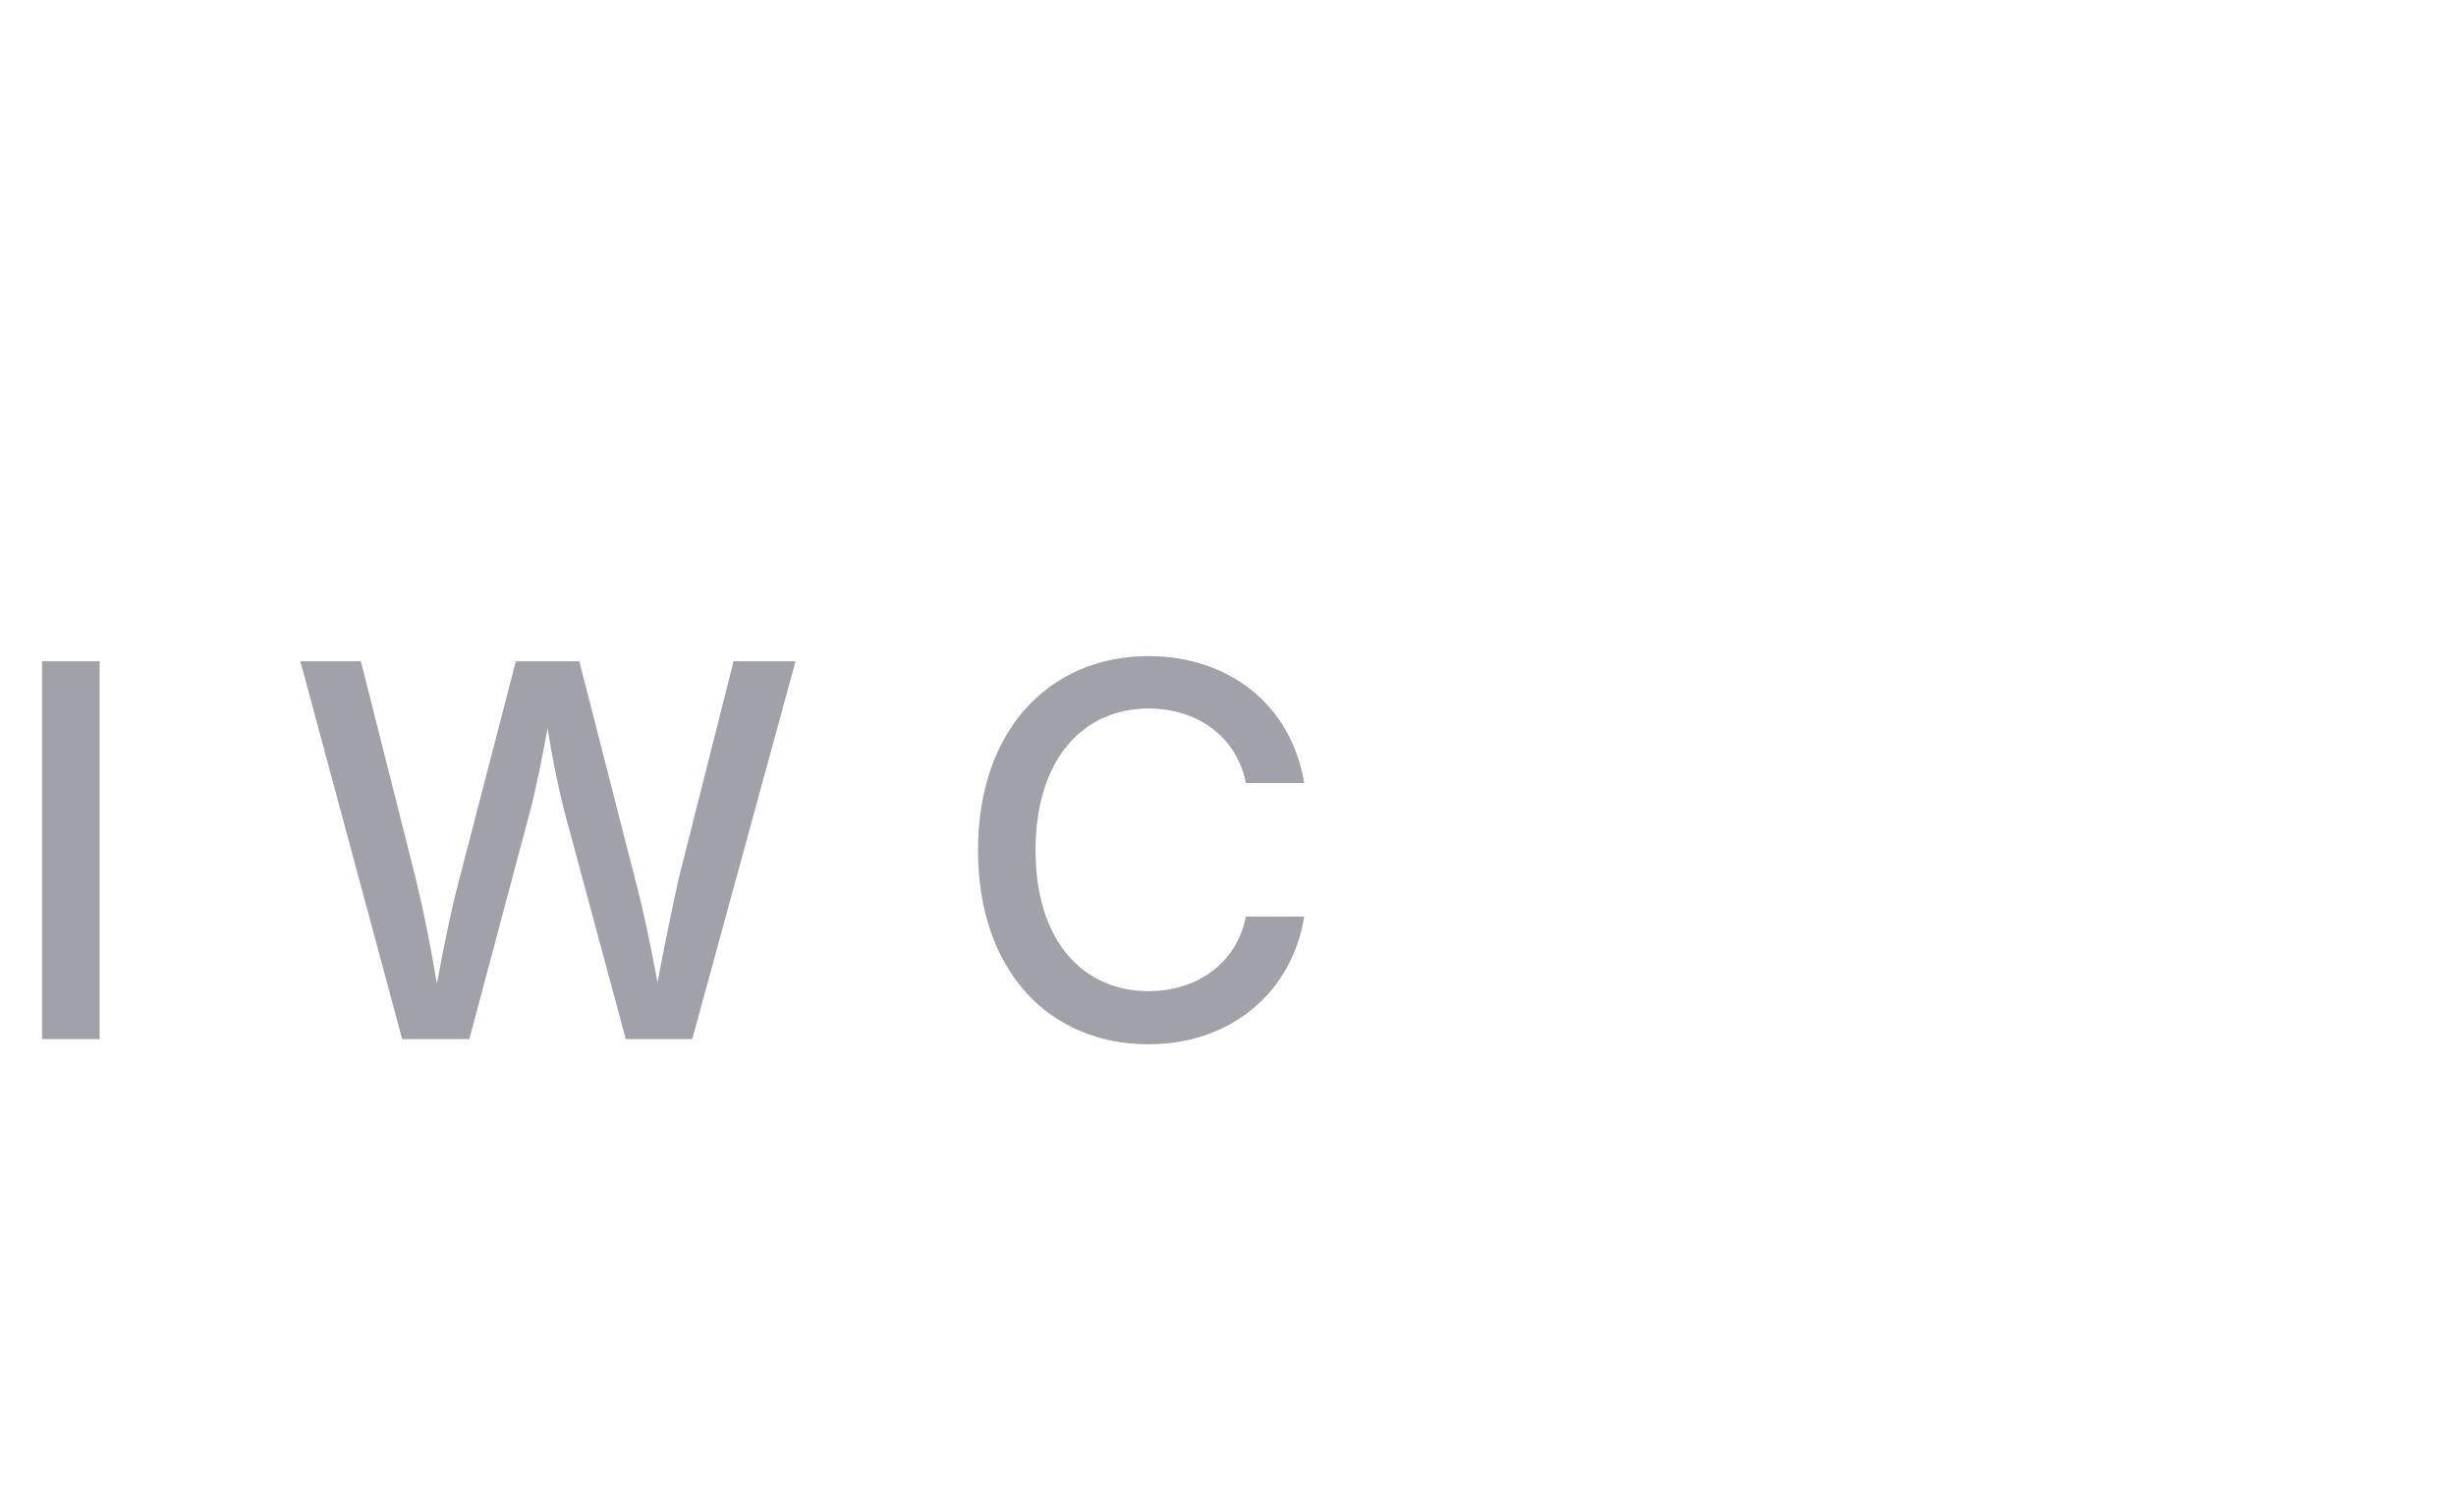
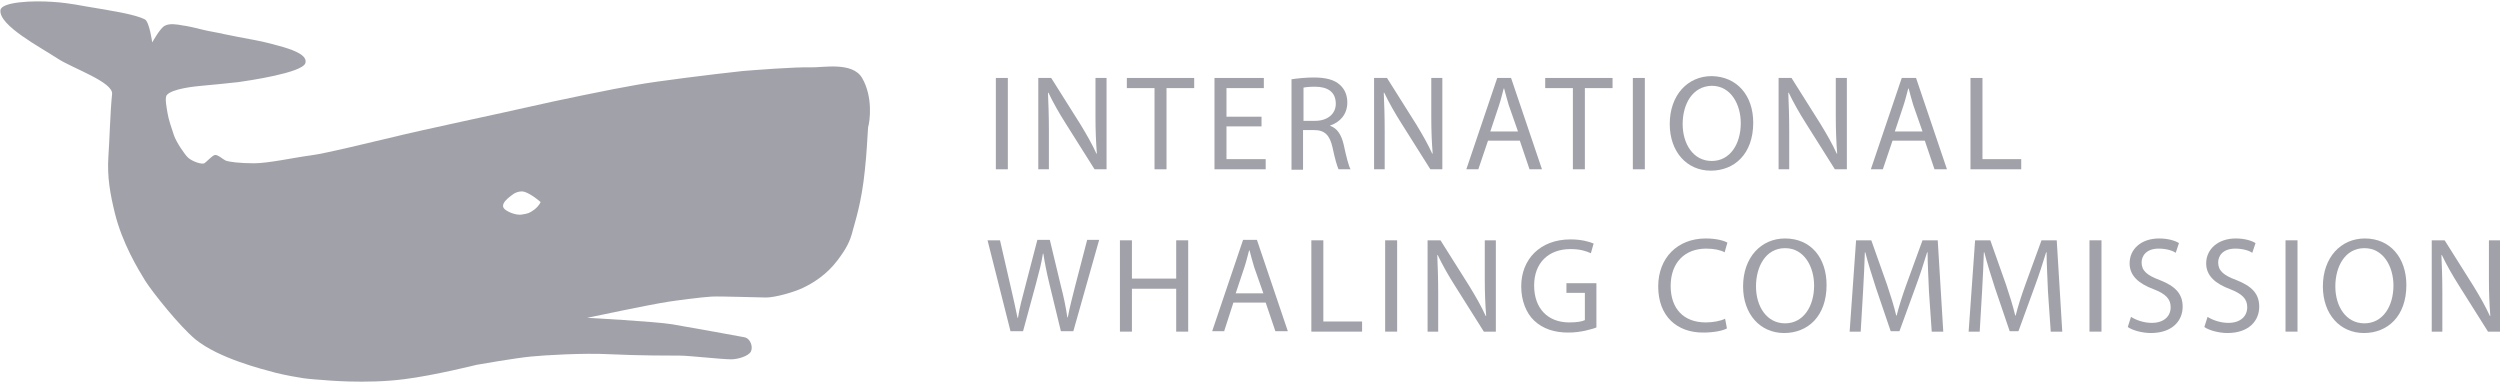
- <svg xmlns="http://www.w3.org/2000/svg" viewBox="0 0 52 32" role="img" aria-label="IWC">
-   <text x="0" y="22" fill="#a1a1aa" font-family="system-ui, -apple-system, sans-serif" font-size="11" font-weight="500" letter-spacing="0.28em">IWC</text>
+ <svg xmlns="http://www.w3.org/2000/svg" fill="#a1a1aa" role="img" aria-label="IWC" id="Layer_1" x="0px" y="0px" viewBox="0 0 542 82.9" style="enable-background:new 0 0 542 82.9;" xml:space="preserve">
+   <g>
+     <rect x="215.9" y="16.9" width="2.6" height="19.8" />
+     <g>
+       <path d="M225.1,36.7V16.9h2.8l6.3,10c1.4,2.3,2.6,4.4,3.5,6.4l0.1,0c-0.2-2.6-0.3-5-0.3-8.1v-8.3h2.4v19.8h-2.6    l-6.3-10c-1.4-2.2-2.7-4.5-3.7-6.6l-0.1,0c0.1,2.5,0.2,4.9,0.2,8.2v8.4H225.1z" />
+     </g>
+     <polygon points="250.3,19.1 244.3,19.1 244.3,16.9 258.9,16.9 258.9,19.1 252.9,19.1 252.9,36.7 250.3,36.7  " />
+     <polygon points="273.5,27.4 265.9,27.4 265.9,34.5 274.4,34.5 274.4,36.7 263.3,36.7 263.3,16.9 274,16.9 274,19.1    265.9,19.1 265.9,25.3 273.5,25.3  " />
+     <g>
+       <path d="M282.5,26.2h2.6c2.7,0,4.5-1.5,4.5-3.7c0-2.6-1.8-3.7-4.5-3.7c-1.2,0-2.1,0.1-2.5,0.2V26.2z M279.9,17.2    c1.3-0.2,3.2-0.4,4.9-0.4c2.7,0,4.5,0.5,5.7,1.6c1,0.9,1.6,2.2,1.6,3.8c0,2.6-1.6,4.3-3.7,5v0.1c1.5,0.5,2.4,1.9,2.9,4    c0.6,2.8,1.1,4.7,1.5,5.4h-2.6c-0.3-0.6-0.8-2.3-1.3-4.7c-0.6-2.7-1.7-3.8-4-3.8h-2.4v8.6h-2.5V17.2z" />
+       <path d="M297.9,36.7V16.9h2.8l6.3,10c1.4,2.3,2.6,4.4,3.5,6.4l0.1,0c-0.2-2.6-0.3-5-0.3-8.1v-8.3h2.4v19.8h-2.6    l-6.3-10c-1.4-2.2-2.7-4.5-3.7-6.6l-0.1,0c0.1,2.5,0.2,4.9,0.2,8.2v8.4H297.9z" />
+       <path d="M329.1,28.5l-2-5.7c-0.4-1.3-0.7-2.5-1-3.6h-0.1c-0.3,1.1-0.6,2.4-1,3.6l-1.9,5.7H329.1z M322.6,30.5    l-2.1,6.2h-2.6l6.7-19.8h3l6.7,19.8h-2.7l-2.1-6.2H322.6z" />
+     </g>
+     <polygon points="341,19.1 335,19.1 335,16.9 349.6,16.9 349.6,19.1 343.6,19.1 343.6,36.7 341,36.7  " />
+     <rect x="354" y="16.9" width="2.6" height="19.8" />
+     <g>
+       <path d="M364.8,26.9c0,4.3,2.3,8,6.3,8c4,0,6.3-3.7,6.3-8.2c0-4-2.1-8.1-6.3-8.1C366.9,18.7,364.8,22.6,364.8,26.9     M380.1,26.6c0,6.8-4.1,10.4-9.2,10.4c-5.2,0-8.9-4.1-8.9-10.1c0-6.3,3.9-10.4,9.1-10.4C376.6,16.6,380.1,20.7,380.1,26.6" />
+       <path d="M385.6,36.7V16.9h2.8l6.3,10c1.4,2.3,2.6,4.4,3.5,6.4l0.1,0c-0.2-2.6-0.3-5-0.3-8.1v-8.3h2.4v19.8h-2.6    l-6.3-10c-1.4-2.2-2.7-4.5-3.7-6.6l-0.1,0c0.1,2.5,0.2,4.9,0.2,8.2v8.4H385.6z" />
+       <path d="M416.8,28.5l-2-5.7c-0.4-1.3-0.7-2.5-1-3.6h-0.1c-0.3,1.1-0.6,2.4-1,3.6l-1.9,5.7H416.8z M410.3,30.5    l-2.1,6.2h-2.6l6.7-19.8h3.1l6.7,19.8h-2.7l-2.1-6.2H410.3z" />
+     </g>
+     <polygon points="427.2,16.9 429.8,16.9 429.8,34.5 438.2,34.5 438.2,36.7 427.2,36.7  " />
+     <g>
+       <path d="M219.1,71.9l-5-19.8h2.7l2.3,10c0.6,2.5,1.1,4.9,1.5,6.8h0.1c0.3-2,0.9-4.3,1.6-6.9l2.6-10h2.7l2.4,10    c0.6,2.3,1.1,4.7,1.4,6.8h0.1c0.4-2.2,1-4.4,1.6-6.8l2.6-10h2.6l-5.6,19.8H230l-2.5-10.3c-0.6-2.5-1-4.5-1.3-6.5h-0.1    c-0.3,2-0.8,3.9-1.5,6.5l-2.8,10.3H219.1z" />
+     </g>
+     <polygon points="245.4,52.1 245.4,60.4 255,60.4 255,52.1 257.6,52.1 257.6,71.9 255,71.9 255,62.6 245.4,62.6    245.4,71.9 242.8,71.9 242.8,52.1  " />
+     <g>
+       <path d="M273.9,63.6l-2-5.7c-0.4-1.3-0.7-2.5-1-3.6h-0.1c-0.3,1.1-0.6,2.4-1,3.6l-1.9,5.7H273.9z M267.4,65.6l-2,6.2    h-2.6l6.7-19.8h3l6.7,19.8h-2.7l-2.1-6.2H267.4z" />
+     </g>
+     <polygon points="284.3,52.1 286.9,52.1 286.9,69.7 295.3,69.7 295.3,71.9 284.3,71.9  " />
+     <rect x="300.3" y="52.1" width="2.6" height="19.8" />
+     <g>
+       <path d="M309.5,71.9V52.1h2.8l6.3,10c1.4,2.3,2.6,4.4,3.5,6.4l0.1,0c-0.2-2.6-0.3-5-0.3-8.1v-8.3h2.4v19.8h-2.6    l-6.3-10c-1.4-2.2-2.7-4.5-3.7-6.6l-0.1,0c0.1,2.5,0.2,4.9,0.2,8.2v8.4H309.5z" />
+       <path d="M346.1,71c-1.1,0.4-3.4,1.1-6.1,1.1c-3,0-5.5-0.8-7.4-2.6c-1.7-1.6-2.8-4.3-2.8-7.4c0-5.9,4.1-10.2,10.7-10.2    c2.3,0,4.1,0.5,5,0.9l-0.6,2.1c-1.1-0.5-2.4-0.9-4.4-0.9c-4.8,0-7.9,3-7.9,7.9c0,5,3,8,7.6,8c1.7,0,2.8-0.2,3.4-0.5v-5.9h-4v-2.1    h6.5V71z" />
+       <path d="M374.4,71.2c-0.9,0.5-2.8,0.9-5.2,0.9c-5.6,0-9.7-3.5-9.7-10c0-6.2,4.2-10.4,10.3-10.4c2.4,0,4,0.5,4.7,0.9    l-0.6,2.1c-0.9-0.5-2.3-0.8-4-0.8c-4.6,0-7.7,3-7.7,8.1c0,4.9,2.8,7.9,7.6,7.9c1.6,0,3.2-0.3,4.2-0.8L374.4,71.2z" />
+       <path d="M380.7,62.1c0,4.3,2.3,8,6.3,8c4,0,6.3-3.7,6.3-8.2c0-4-2.1-8.1-6.3-8.1C382.8,53.8,380.7,57.8,380.7,62.1     M396,61.8c0,6.8-4.1,10.4-9.2,10.4c-5.2,0-8.9-4.1-8.9-10.1c0-6.3,3.9-10.4,9.1-10.4C392.6,51.7,396,55.9,396,61.8" />
+       <path d="M418.2,63.2c-0.1-2.8-0.3-6.1-0.3-8.5h-0.1c-0.7,2.3-1.5,4.8-2.5,7.5l-3.5,9.6h-1.9l-3.2-9.4    c-0.9-2.8-1.7-5.3-2.3-7.7h-0.1c-0.1,2.5-0.2,5.7-0.4,8.7l-0.5,8.5H401l1.4-19.8h3.3l3.4,9.6c0.8,2.4,1.5,4.6,2,6.7h0.1    c0.5-2,1.2-4.2,2.1-6.7l3.5-9.6h3.3l1.2,19.8h-2.5L418.2,63.2z" />
+       <path d="M444,63.2c-0.1-2.8-0.3-6.1-0.3-8.5h-0.1c-0.7,2.3-1.5,4.8-2.5,7.5l-3.5,9.6h-1.9l-3.2-9.4    c-0.9-2.8-1.7-5.3-2.3-7.7h-0.1c-0.1,2.5-0.2,5.7-0.4,8.7l-0.5,8.5h-2.4l1.4-19.8h3.3l3.4,9.6c0.8,2.4,1.5,4.6,2,6.7h0.1    c0.5-2,1.2-4.2,2.1-6.7l3.5-9.6h3.3l1.2,19.8h-2.5L444,63.2z" />
+     </g>
+     <rect x="453" y="52.1" width="2.6" height="19.8" />
+     <g>
+       <path d="M462,68.7c1.1,0.7,2.8,1.3,4.5,1.3c2.6,0,4.1-1.4,4.1-3.4c0-1.8-1.1-2.9-3.7-3.9c-3.2-1.2-5.2-2.9-5.2-5.6    c0-3.1,2.5-5.4,6.4-5.4c2,0,3.5,0.5,4.3,1l-0.7,2.1c-0.6-0.4-1.9-0.9-3.7-0.9c-2.7,0-3.7,1.6-3.7,3c0,1.8,1.2,2.8,3.9,3.8    c3.3,1.3,5,2.9,5,5.8c0,3-2.2,5.7-6.9,5.7c-1.9,0-4-0.6-5-1.3L462,68.7z" />
+       <path d="M478.6,68.7c1.1,0.7,2.8,1.3,4.5,1.3c2.6,0,4.1-1.4,4.1-3.4c0-1.8-1.1-2.9-3.7-3.9c-3.2-1.2-5.2-2.9-5.2-5.6    c0-3.1,2.6-5.4,6.4-5.4c2,0,3.5,0.5,4.3,1l-0.7,2.1c-0.6-0.4-1.9-0.9-3.7-0.9c-2.7,0-3.7,1.6-3.7,3c0,1.8,1.2,2.8,3.9,3.8    c3.3,1.3,5,2.9,5,5.8c0,3-2.2,5.7-6.9,5.7c-1.9,0-4-0.6-5-1.3L478.6,68.7z" />
+     </g>
+     <rect x="495.5" y="52.1" width="2.6" height="19.8" />
+     <path d="M506.3,62.1c0,4.3,2.3,8,6.3,8c4,0,6.3-3.7,6.3-8.2c0-4-2.1-8.1-6.3-8.1S506.3,57.8,506.3,62.1 M521.7,61.8   c0,6.8-4.1,10.4-9.2,10.4c-5.2,0-8.9-4.1-8.9-10.1c0-6.3,3.9-10.4,9.1-10.4C518.2,51.7,521.7,55.9,521.7,61.8" />
+     <path d="M527.2,71.9V52.1h2.8l6.3,10c1.4,2.3,2.6,4.4,3.5,6.4l0.1,0c-0.2-2.6-0.3-5-0.3-8.1v-8.3h2.4v19.8h-2.6   l-6.3-10c-1.4-2.2-2.7-4.5-3.7-6.6l-0.1,0c0.1,2.5,0.2,4.9,0.2,8.2v8.4H527.2z" />
+     <path d="M115.9,45.4c-1.1,0.8-1.4,0.9-2.7,1.1c-1.4,0.3-3.7-0.8-4-1.4c-0.4-0.6,0.1-1.4,0.9-2.1   c0.9-0.7,1.5-1.4,2.9-1.5c1.5-0.1,4.2,2.3,4.2,2.3S117,44.5,115.9,45.4 M186.9,16.9c-2.1-3.6-8.6-2.2-11.2-2.3   c-3.3-0.1-12.3,0.6-14.7,0.8c-6.5,0.7-18.6,2.2-23,3c-4.8,0.8-18.3,3.6-23,4.7c-5.2,1.2-24.1,5.2-29.7,6.6c-5.1,1.2-14.8,3.6-18,4   c-3.2,0.4-9.1,1.7-12.2,1.7c-3.1,0-5.5-0.3-6.2-0.6c-0.6-0.3-1.7-1.3-2.3-1.2c-0.6,0.1-1.8,1.5-2.3,1.8c-0.6,0.3-2.6-0.4-3.5-1.2   c-0.7-0.6-2.6-3.4-3.1-4.9c-0.5-1.5-1.2-3.5-1.4-4.9c-0.1-0.7-0.6-3-0.2-3.7c1-1.5,6.5-2,7.6-2.1c1.1-0.1,6.4-0.6,8-0.8   c2.1-0.3,13.8-2,14.5-4.1c0.5-1.6-2.1-2.7-4.8-3.5c-1.4-0.4-3.9-1.1-6.1-1.5c-2.2-0.4-5.3-1-6.7-1.3c-1.7-0.4-3.2-0.6-4.4-0.9   c-1.2-0.3-3.6-0.9-4.7-1c-1-0.2-2.8-0.5-3.8,0.1c-1,0.5-2.7,3.6-2.7,3.6s-0.6-4.5-1.6-5c-1.9-1-6.9-1.8-6.9-1.8s-2.6-0.5-5.8-1   c-3.2-0.6-5.5-0.9-7.4-1C7.1,0.1,0.3,0.4,0.1,2.2c-0.4,3.3,8.6,8,12.4,10.5c3.2,2.1,12.1,5.1,11.8,7.7c-0.4,3.7-0.6,11.1-0.8,13.5   c-0.3,4.5,0.4,8.2,1.4,12.3c1.6,6.5,5,12.1,6.6,14.7c1.6,2.5,7.4,9.8,10.9,12.7c5.1,4.1,14.3,6.4,17.3,7.2c2.4,0.6,4.8,1,6.1,1.2   c1.3,0.2,4.4,0.4,4.4,0.4s9.1,0.9,17.5-0.2c6.4-0.8,15.6-3.1,15.6-3.1c0.5-0.1,8.6-1.5,11.8-1.8c3.1-0.3,11.2-0.8,17.2-0.5   c6,0.3,13.3,0.3,15.2,0.3c1.9,0,8.9,0.8,11,0.8c1.5,0,3.8-0.7,4.3-1.7c0.5-1-0.1-2.9-1.5-3.1c-1.4-0.3-11.1-2-15.6-2.8   c-3.7-0.6-18.4-1.4-18.4-1.4s13.7-2.9,17.7-3.5c1.2-0.2,7.3-1,9.3-1.1c2-0.1,10,0.2,11.8,0.2c1.9,0,5.9-1.1,8-2.1   c2.1-1,5.1-2.8,7.5-6c1.8-2.4,2.7-4,3.3-6.5c0.4-1.6,1.9-5.9,2.6-13c0.4-3.7,0.5-6.3,0.7-9.3C188.6,26.3,189.3,21,186.9,16.9" />
+   </g>
</svg>
